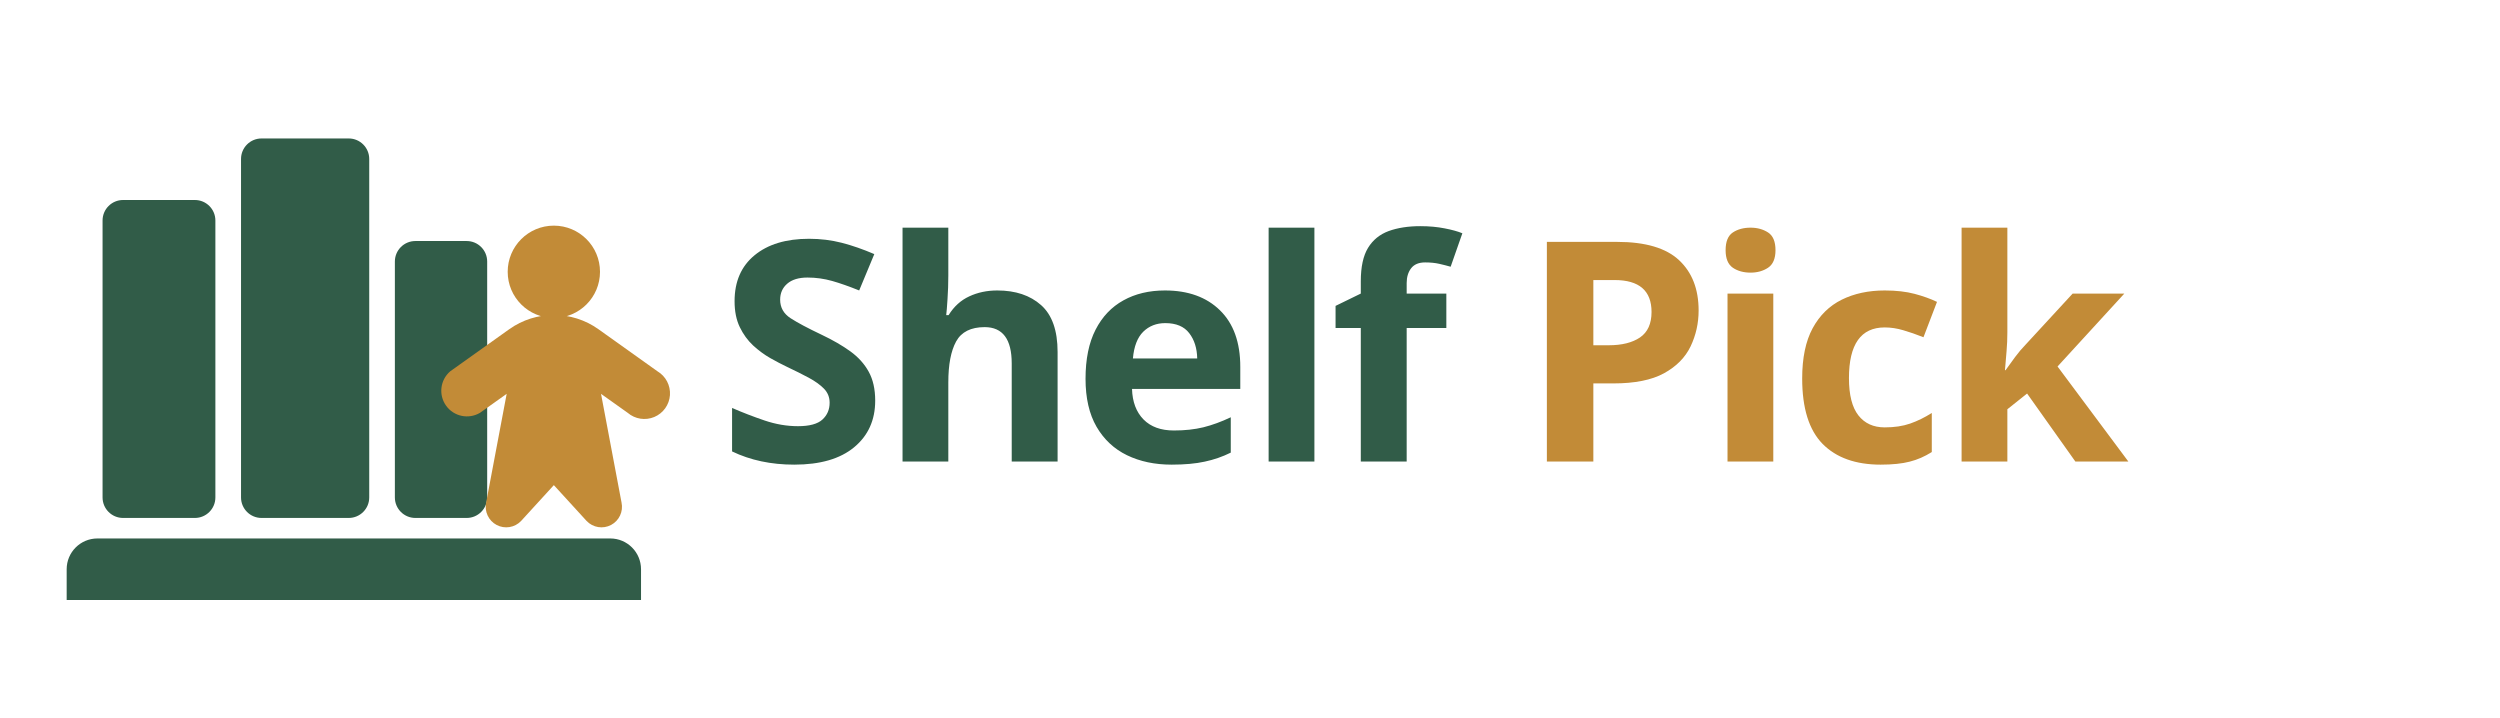
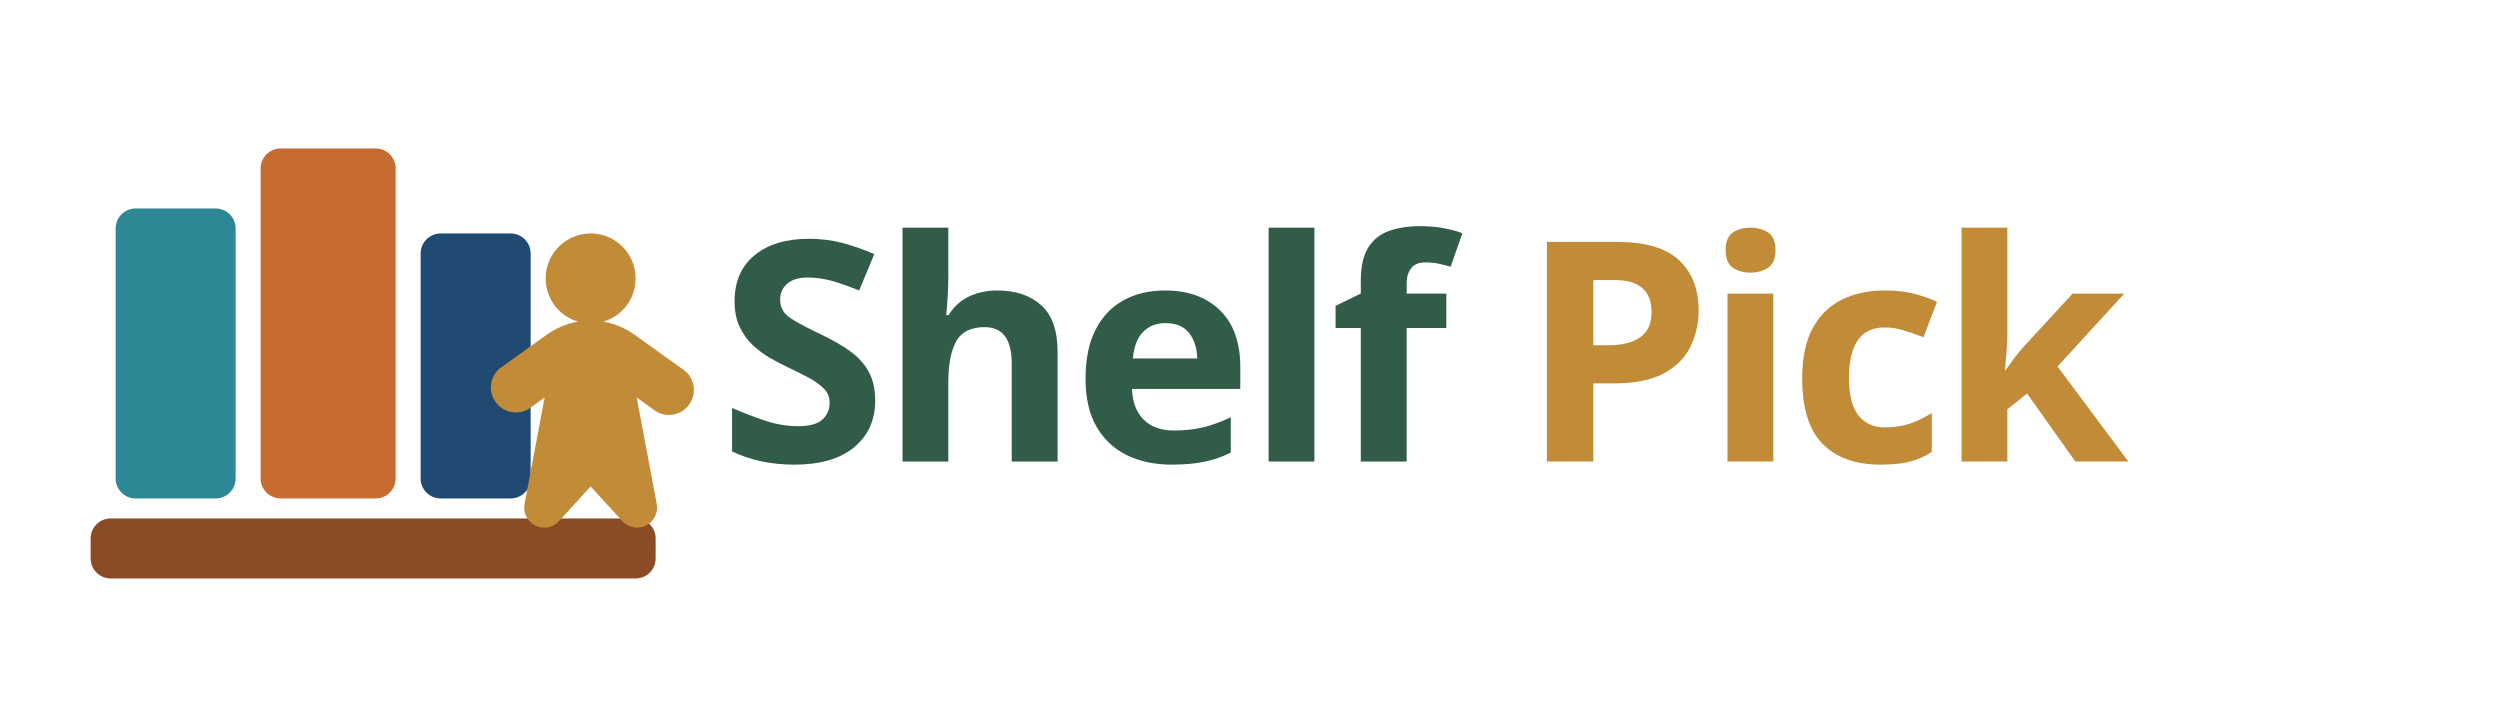
<svg xmlns="http://www.w3.org/2000/svg" viewBox="0 0 390 112" role="img" aria-labelledby="title description">
-   <g transform="translate(4 4) scale(.8)">
-     <path fill="#315C48" d="M14 100h100a6 6 0 0 1 6 6v6H8v-6a6 6 0 0 1 6-6Z" />
-     <rect fill="#315C48" x="15" y="34" width="22" height="62" rx="4" />
-     <rect fill="#315C48" x="42" y="22" width="25" height="74" rx="4" />
-     <rect fill="#315C48" x="72" y="42" width="18" height="54" rx="4" />
-     <path fill="#C28B37" d="M103 39a9 9 0 1 0 0 18 9 9 0 0 0 0-18Zm-8.7 20.2-11.5 8.2a5 5 0 0 0 5.8 8.1l5.2-3.7-4 21.2a4 4 0 0 0 6.8 3.6l6.4-7 6.4 7a4 4 0 0 0 6.8-3.6l-4-21.2 5.2 3.7a5 5 0 1 0 5.8-8.1l-11.5-8.2a15 15 0 0 0-17.4 0Z" />
+   <g transform="translate(4 6) scale(.78)">
+     <rect x="13" y="96" width="113" height="12" rx="4" fill="#8B4B24" />
+     <rect x="18" y="34" width="24" height="58" rx="4" fill="#2E8794" />
+     <rect x="47" y="22" width="27" height="70" rx="4" fill="#C66B32" />
+     <rect x="79" y="39" width="22" height="53" rx="4" fill="#214A72" />
+     <path fill="#C28B37" d="M113 39a9 9 0 1 0 0 18 9 9 0 0 0 0-18Zm-8.7 20.2-9.5 6.8a5 5 0 0 0 5.8 8.1l3.2-2.3-4 21.2a4 4 0 0 0 6.8 3.6l6.4-7 6.4 7a4 4 0 0 0 6.8-3.6l-4-21.2 3.2 2.3a5 5 0 1 0 5.8-8.1l-9.5-6.8a15 15 0 0 0-17.4 0Z" />
  </g>
  <text x="112" y="72" fill="#315C48" font-family="Nunito Sans, ui-sans-serif, system-ui, sans-serif" font-size="48" font-weight="700" letter-spacing="-1.4">Shelf</text>
  <text x="237" y="72" fill="#C28B37" font-family="Nunito Sans, ui-sans-serif, system-ui, sans-serif" font-size="48" font-weight="700" letter-spacing="-1.4">Pick</text>
</svg>
